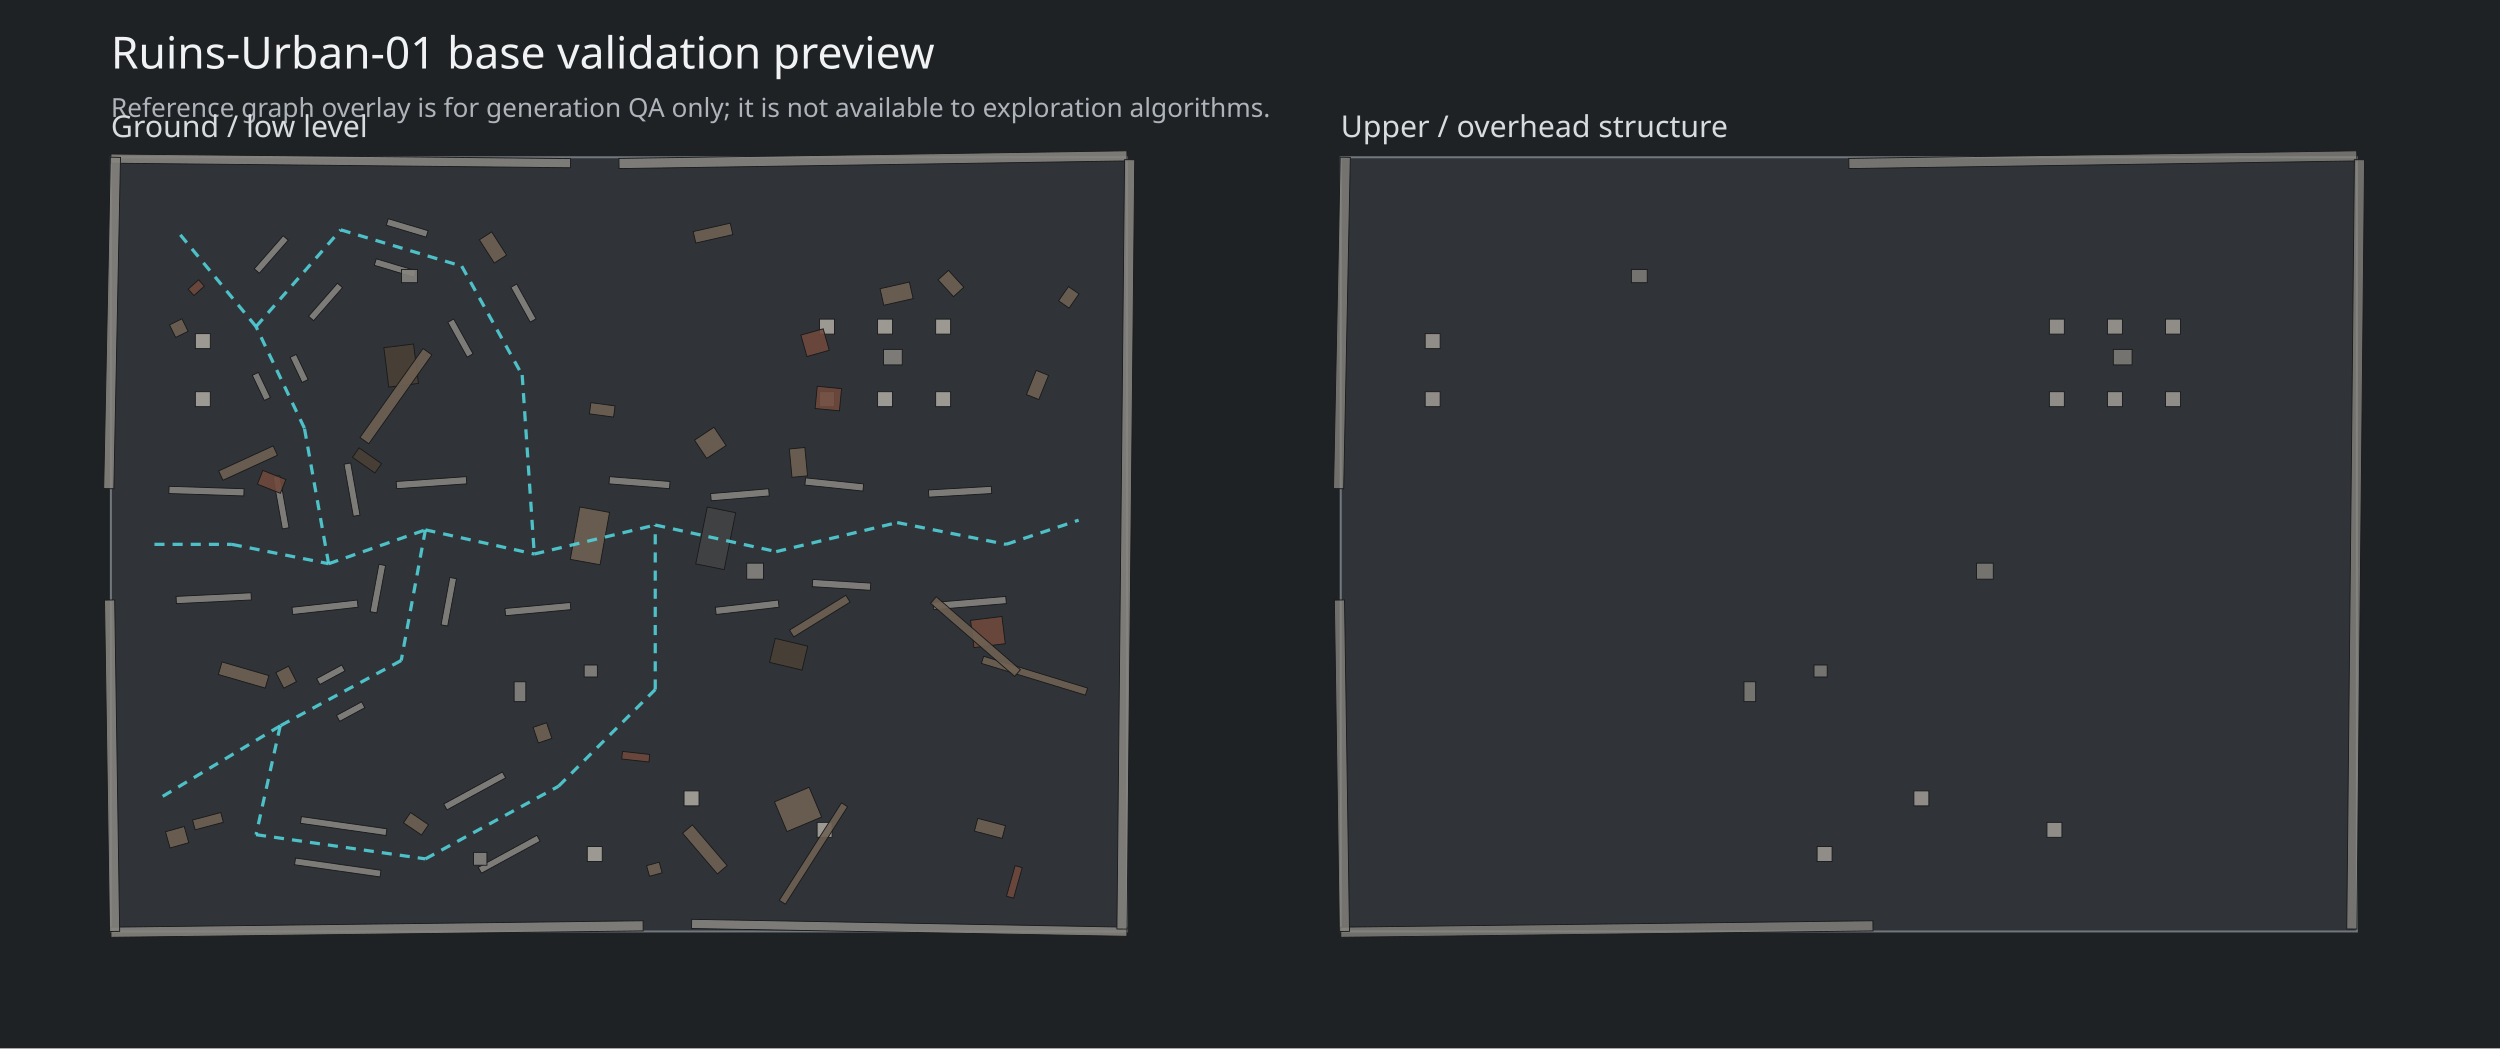
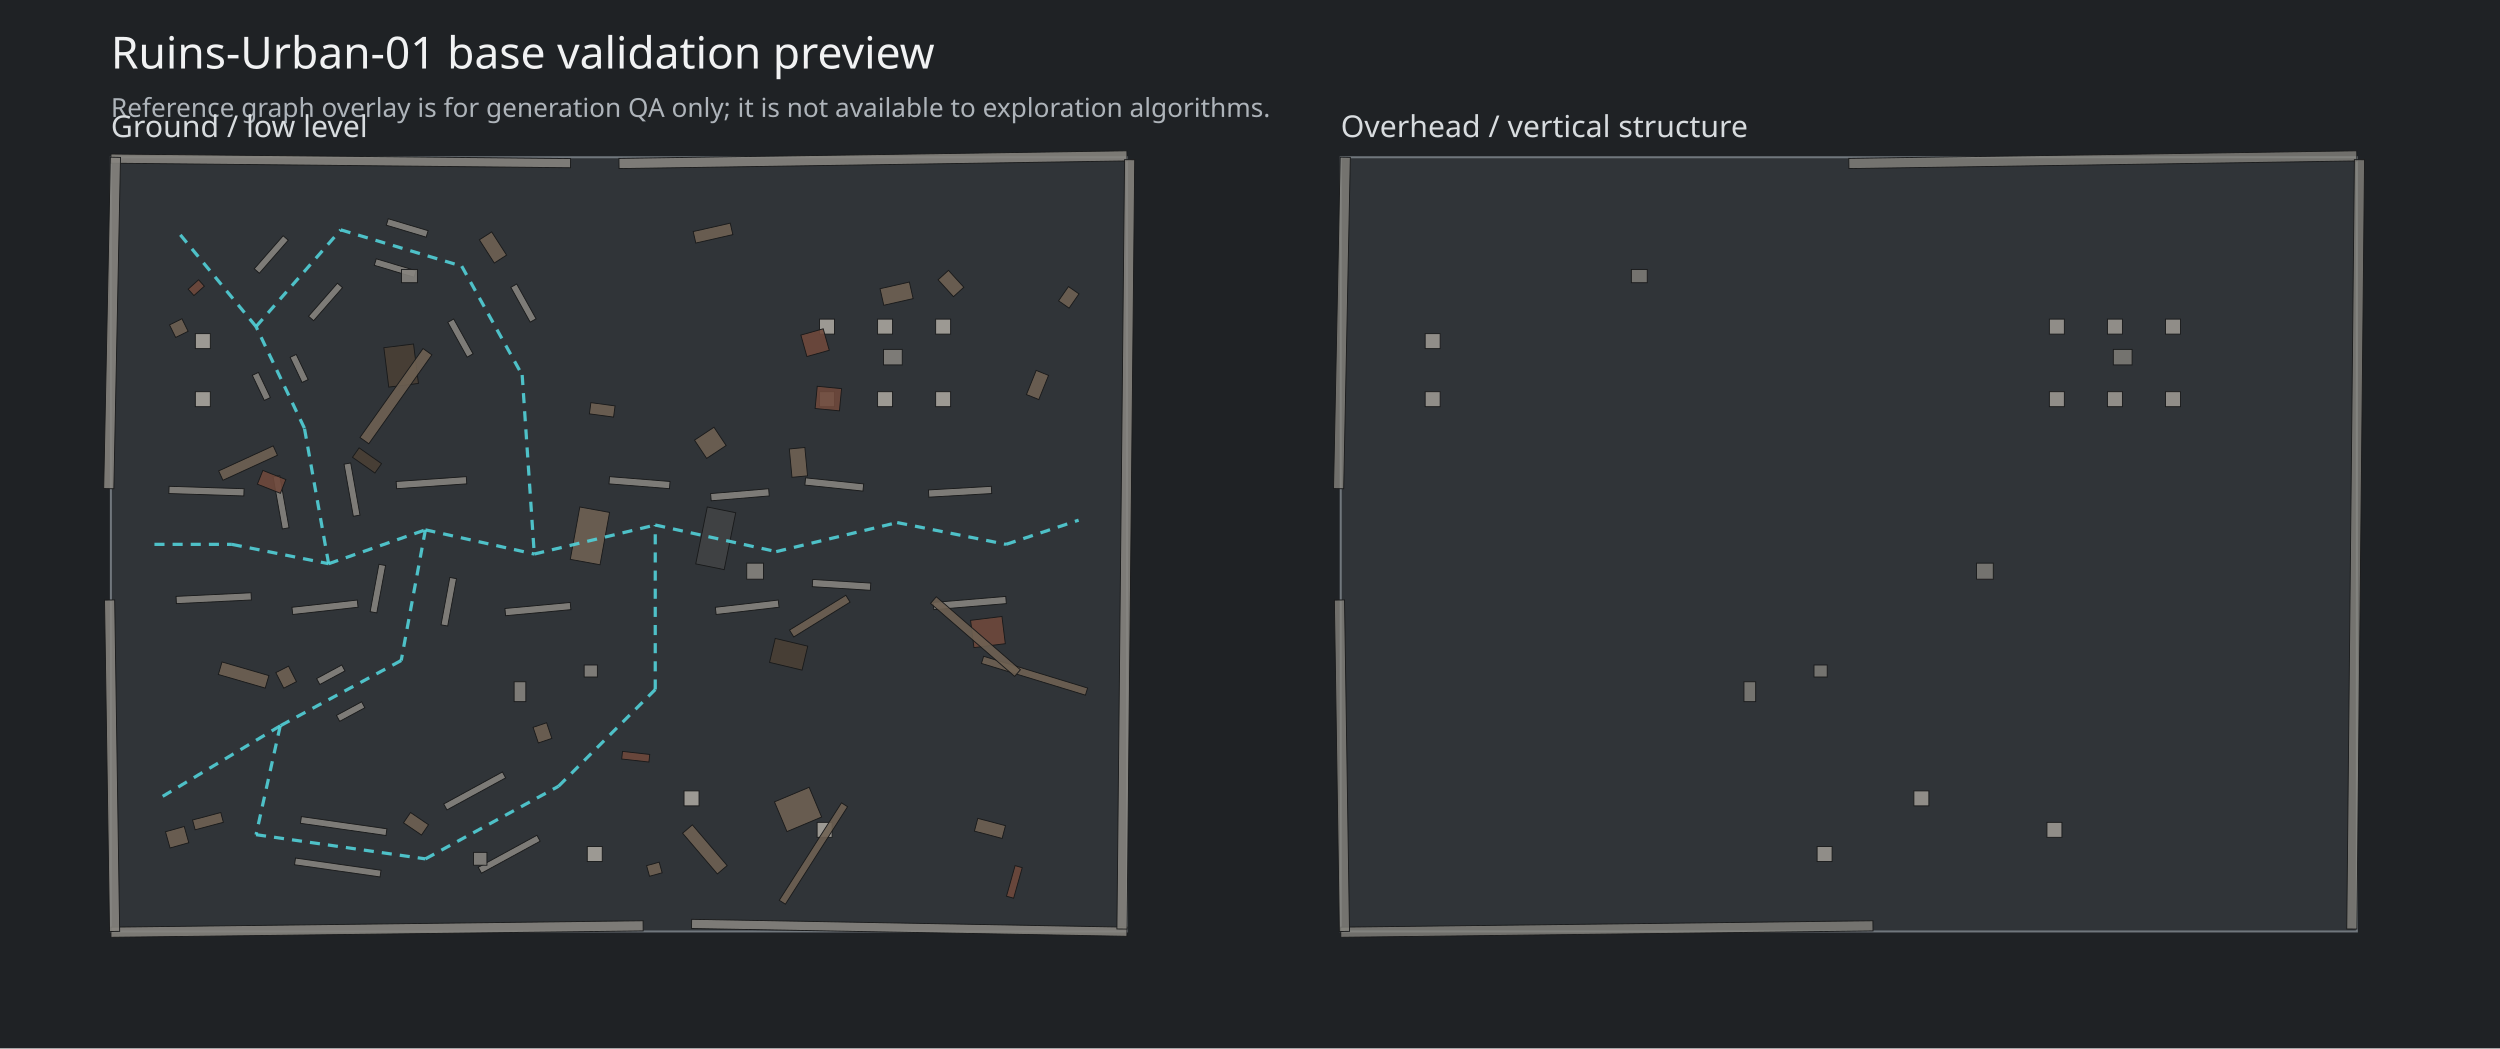
<svg xmlns="http://www.w3.org/2000/svg" width="1240" height="520" viewBox="0 0 1240 520">
  <rect width="1240" height="520" fill="#1f2225" />
  <text x="55" y="34" fill="#f1f2f3" font-family="sans-serif" font-size="22">Ruins-Urban-01 base validation preview</text>
  <text x="55" y="58" fill="#aeb4ba" font-family="sans-serif" font-size="13">Reference graph overlay is for generation QA only; it is not available to exploration algorithms.</text>
  <rect x="55.0" y="78.0" width="504.0" height="384.0" fill="#303438" stroke="#70777d" />
  <rect x="665.0" y="78.0" width="504.0" height="384.0" fill="#303438" stroke="#70777d" />
  <text x="55.0" y="68.0" fill="#d8dcdf" font-family="sans-serif" font-size="15">Ground / low level</text>
-   <text x="665.0" y="68.0" fill="#d8dcdf" font-family="sans-serif" font-size="15">Upper / overhead structure</text>
+   <text x="665.0" y="68.0" fill="#d8dcdf" font-family="sans-serif" font-size="15">Overhead / vertical structure</text>
  <rect x="55.00" y="77.52" width="228.00" height="4.56" fill="#87857f" fill-opacity="0.88" stroke="#18191a" stroke-width="0.45" transform="rotate(0.57 169.00 79.80)" />
  <rect x="307.00" y="76.68" width="252.00" height="5.04" fill="#87857f" fill-opacity="0.88" stroke="#18191a" stroke-width="0.45" transform="rotate(-0.86 433.00 79.20)" />
  <rect x="917.00" y="76.68" width="252.00" height="5.04" fill="#87857f" fill-opacity="0.78" stroke="#18191a" stroke-width="0.45" transform="rotate(-0.86 1043.00 79.20)" />
  <rect x="55.00" y="458.28" width="264.00" height="5.04" fill="#87857f" fill-opacity="0.88" stroke="#18191a" stroke-width="0.45" transform="rotate(-0.69 187.00 460.80)" />
  <rect x="665.00" y="458.28" width="264.00" height="5.04" fill="#87857f" fill-opacity="0.78" stroke="#18191a" stroke-width="0.45" transform="rotate(-0.69 797.00 460.80)" />
  <rect x="343.00" y="457.92" width="216.00" height="4.56" fill="#87857f" fill-opacity="0.88" stroke="#18191a" stroke-width="0.45" transform="rotate(1.03 451.00 460.20)" />
  <rect x="53.08" y="78.00" width="5.04" height="164.40" fill="#87857f" fill-opacity="0.88" stroke="#18191a" stroke-width="0.45" transform="rotate(1.15 55.60 160.20)" />
  <rect x="663.08" y="78.00" width="5.04" height="164.40" fill="#87857f" fill-opacity="0.78" stroke="#18191a" stroke-width="0.45" transform="rotate(1.15 665.60 160.20)" />
  <rect x="53.08" y="297.60" width="5.04" height="164.40" fill="#87857f" fill-opacity="0.88" stroke="#18191a" stroke-width="0.45" transform="rotate(-0.86 55.60 379.80)" />
  <rect x="663.08" y="297.60" width="5.04" height="164.40" fill="#87857f" fill-opacity="0.78" stroke="#18191a" stroke-width="0.45" transform="rotate(-0.86 665.60 379.80)" />
  <rect x="555.88" y="79.20" width="5.04" height="381.60" fill="#87857f" fill-opacity="0.88" stroke="#18191a" stroke-width="0.45" transform="rotate(0.57 558.40 270.00)" />
  <rect x="1165.88" y="79.20" width="5.04" height="381.60" fill="#87857f" fill-opacity="0.78" stroke="#18191a" stroke-width="0.45" transform="rotate(0.57 1168.40 270.00)" />
  <rect x="126.27" y="247.46" width="26.26" height="3.36" fill="#87857f" fill-opacity="0.88" stroke="#18191a" stroke-width="0.45" transform="rotate(-100.12 139.40 249.14)" />
  <rect x="161.47" y="241.18" width="26.26" height="3.36" fill="#87857f" fill-opacity="0.88" stroke="#18191a" stroke-width="0.45" transform="rotate(-100.12 174.60 242.86)" />
  <rect x="122.72" y="189.98" width="13.82" height="3.36" fill="#87857f" fill-opacity="0.88" stroke="#18191a" stroke-width="0.45" transform="rotate(-115.46 129.63 191.66)" />
  <rect x="141.46" y="181.06" width="13.82" height="3.36" fill="#87857f" fill-opacity="0.88" stroke="#18191a" stroke-width="0.45" transform="rotate(-115.46 148.37 182.74)" />
  <rect x="123.65" y="124.55" width="21.78" height="3.36" fill="#87857f" fill-opacity="0.88" stroke="#18191a" stroke-width="0.45" transform="rotate(-48.81 134.54 126.23)" />
  <rect x="150.57" y="148.09" width="21.78" height="3.36" fill="#87857f" fill-opacity="0.88" stroke="#18191a" stroke-width="0.45" transform="rotate(-48.81 161.46 149.77)" />
  <rect x="191.66" y="111.38" width="20.64" height="3.36" fill="#87857f" fill-opacity="0.88" stroke="#18191a" stroke-width="0.45" transform="rotate(16.70 201.98 113.06)" />
  <rect x="185.70" y="131.26" width="20.64" height="3.36" fill="#87857f" fill-opacity="0.88" stroke="#18191a" stroke-width="0.45" transform="rotate(16.70 196.02 132.94)" />
  <rect x="249.74" y="148.64" width="19.77" height="3.36" fill="#87857f" fill-opacity="0.88" stroke="#18191a" stroke-width="0.45" transform="rotate(60.95 259.63 150.32)" />
  <rect x="218.48" y="166.00" width="19.77" height="3.36" fill="#87857f" fill-opacity="0.88" stroke="#18191a" stroke-width="0.45" transform="rotate(60.95 228.37 167.68)" />
  <rect x="210.63" y="296.78" width="23.90" height="3.36" fill="#87857f" fill-opacity="0.88" stroke="#18191a" stroke-width="0.45" transform="rotate(100.49 222.58 298.46)" />
  <rect x="175.47" y="290.26" width="23.90" height="3.36" fill="#87857f" fill-opacity="0.88" stroke="#18191a" stroke-width="0.45" transform="rotate(100.49 187.42 291.94)" />
  <rect x="166.84" y="351.25" width="14.19" height="3.36" fill="#87857f" fill-opacity="0.88" stroke="#18191a" stroke-width="0.45" transform="rotate(151.63 173.93 352.93)" />
  <rect x="156.97" y="332.99" width="14.19" height="3.36" fill="#87857f" fill-opacity="0.88" stroke="#18191a" stroke-width="0.45" transform="rotate(151.63 164.07 334.67)" />
  <rect x="149.04" y="408.04" width="42.85" height="3.36" fill="#87857f" fill-opacity="0.88" stroke="#18191a" stroke-width="0.45" transform="rotate(8.13 170.47 409.72)" />
  <rect x="146.11" y="428.60" width="42.85" height="3.36" fill="#87857f" fill-opacity="0.88" stroke="#18191a" stroke-width="0.45" transform="rotate(8.13 167.53 430.28)" />
  <rect x="218.85" y="390.62" width="33.18" height="3.36" fill="#87857f" fill-opacity="0.88" stroke="#18191a" stroke-width="0.45" transform="rotate(-28.61 235.44 392.30)" />
  <rect x="235.97" y="422.02" width="33.18" height="3.36" fill="#87857f" fill-opacity="0.88" stroke="#18191a" stroke-width="0.45" transform="rotate(-28.61 252.56 423.70)" />
  <rect x="83.79" y="241.80" width="37.22" height="3.60" fill="#87857f" fill-opacity="0.88" stroke="#18191a" stroke-width="0.45" transform="rotate(1.85 102.40 243.60)" />
  <rect x="196.56" y="237.60" width="34.88" height="3.60" fill="#87857f" fill-opacity="0.88" stroke="#18191a" stroke-width="0.45" transform="rotate(-3.95 214.00 239.40)" />
  <rect x="302.15" y="237.60" width="30.10" height="3.60" fill="#87857f" fill-opacity="0.88" stroke="#18191a" stroke-width="0.45" transform="rotate(4.57 317.20 239.40)" />
  <rect x="352.55" y="243.60" width="28.90" height="3.60" fill="#87857f" fill-opacity="0.88" stroke="#18191a" stroke-width="0.45" transform="rotate(-4.76 367.00 245.40)" />
  <rect x="399.32" y="238.50" width="28.96" height="3.60" fill="#87857f" fill-opacity="0.88" stroke="#18191a" stroke-width="0.45" transform="rotate(5.95 413.80 240.30)" />
  <rect x="460.57" y="242.10" width="31.25" height="3.60" fill="#87857f" fill-opacity="0.88" stroke="#18191a" stroke-width="0.45" transform="rotate(-3.30 476.20 243.90)" />
  <rect x="87.38" y="294.90" width="37.24" height="3.60" fill="#87857f" fill-opacity="0.88" stroke="#18191a" stroke-width="0.45" transform="rotate(-2.77 106.00 296.70)" />
  <rect x="144.90" y="299.40" width="32.60" height="3.60" fill="#87857f" fill-opacity="0.88" stroke="#18191a" stroke-width="0.45" transform="rotate(-6.34 161.20 301.20)" />
  <rect x="250.53" y="300.30" width="32.54" height="3.60" fill="#87857f" fill-opacity="0.88" stroke="#18191a" stroke-width="0.45" transform="rotate(-5.29 266.80 302.10)" />
  <rect x="354.90" y="299.40" width="31.41" height="3.60" fill="#87857f" fill-opacity="0.88" stroke="#18191a" stroke-width="0.45" transform="rotate(-6.58 370.60 301.20)" />
  <rect x="402.97" y="288.30" width="28.86" height="3.60" fill="#87857f" fill-opacity="0.88" stroke="#18191a" stroke-width="0.45" transform="rotate(3.58 417.40 290.10)" />
  <rect x="462.94" y="297.30" width="36.12" height="3.60" fill="#87857f" fill-opacity="0.88" stroke="#18191a" stroke-width="0.45" transform="rotate(-4.76 481.00 299.10)" />
  <rect x="96.88" y="194.28" width="7.44" height="7.44" fill="#aaa79f" fill-opacity="0.88" stroke="#18191a" stroke-width="0.45" transform="rotate(-0.00 100.60 198.00)" />
  <rect x="706.88" y="194.28" width="7.44" height="7.44" fill="#aaa79f" fill-opacity="0.78" stroke="#18191a" stroke-width="0.45" transform="rotate(-0.00 710.60 198.00)" />
  <rect x="96.88" y="165.48" width="7.44" height="7.44" fill="#aaa79f" fill-opacity="0.88" stroke="#18191a" stroke-width="0.45" transform="rotate(-0.00 100.60 169.20)" />
  <rect x="706.88" y="165.48" width="7.44" height="7.44" fill="#aaa79f" fill-opacity="0.78" stroke="#18191a" stroke-width="0.45" transform="rotate(-0.00 710.60 169.20)" />
  <rect x="406.48" y="194.28" width="7.44" height="7.44" fill="#aaa79f" fill-opacity="0.88" stroke="#18191a" stroke-width="0.45" transform="rotate(-0.00 410.20 198.00)" />
  <rect x="1016.48" y="194.28" width="7.44" height="7.44" fill="#aaa79f" fill-opacity="0.78" stroke="#18191a" stroke-width="0.45" transform="rotate(-0.00 1020.20 198.00)" />
  <rect x="435.28" y="194.28" width="7.44" height="7.44" fill="#aaa79f" fill-opacity="0.88" stroke="#18191a" stroke-width="0.45" transform="rotate(-0.00 439.00 198.00)" />
  <rect x="1045.28" y="194.28" width="7.44" height="7.44" fill="#aaa79f" fill-opacity="0.78" stroke="#18191a" stroke-width="0.45" transform="rotate(-0.00 1049.00 198.00)" />
  <rect x="464.08" y="194.28" width="7.44" height="7.44" fill="#aaa79f" fill-opacity="0.88" stroke="#18191a" stroke-width="0.45" transform="rotate(-0.00 467.80 198.00)" />
  <rect x="1074.08" y="194.28" width="7.44" height="7.44" fill="#aaa79f" fill-opacity="0.78" stroke="#18191a" stroke-width="0.45" transform="rotate(-0.00 1077.80 198.00)" />
  <rect x="406.48" y="158.28" width="7.44" height="7.44" fill="#aaa79f" fill-opacity="0.88" stroke="#18191a" stroke-width="0.45" transform="rotate(-0.00 410.20 162.00)" />
  <rect x="1016.48" y="158.28" width="7.44" height="7.44" fill="#aaa79f" fill-opacity="0.78" stroke="#18191a" stroke-width="0.45" transform="rotate(-0.00 1020.20 162.00)" />
  <rect x="435.28" y="158.28" width="7.44" height="7.44" fill="#aaa79f" fill-opacity="0.88" stroke="#18191a" stroke-width="0.45" transform="rotate(-0.00 439.00 162.00)" />
  <rect x="1045.28" y="158.28" width="7.44" height="7.44" fill="#aaa79f" fill-opacity="0.78" stroke="#18191a" stroke-width="0.45" transform="rotate(-0.00 1049.00 162.00)" />
  <rect x="464.08" y="158.28" width="7.44" height="7.44" fill="#aaa79f" fill-opacity="0.88" stroke="#18191a" stroke-width="0.45" transform="rotate(-0.00 467.80 162.00)" />
  <rect x="1074.08" y="158.28" width="7.44" height="7.44" fill="#aaa79f" fill-opacity="0.78" stroke="#18191a" stroke-width="0.45" transform="rotate(-0.00 1077.80 162.00)" />
  <rect x="291.28" y="419.88" width="7.44" height="7.44" fill="#aaa79f" fill-opacity="0.88" stroke="#18191a" stroke-width="0.45" transform="rotate(-0.00 295.00 423.60)" />
  <rect x="901.28" y="419.88" width="7.44" height="7.44" fill="#aaa79f" fill-opacity="0.78" stroke="#18191a" stroke-width="0.45" transform="rotate(-0.00 905.00 423.60)" />
  <rect x="339.28" y="392.28" width="7.44" height="7.44" fill="#aaa79f" fill-opacity="0.88" stroke="#18191a" stroke-width="0.45" transform="rotate(-0.00 343.00 396.00)" />
  <rect x="949.28" y="392.28" width="7.44" height="7.44" fill="#aaa79f" fill-opacity="0.78" stroke="#18191a" stroke-width="0.45" transform="rotate(-0.00 953.00 396.00)" />
  <rect x="405.28" y="407.88" width="7.44" height="7.44" fill="#aaa79f" fill-opacity="0.88" stroke="#18191a" stroke-width="0.45" transform="rotate(-0.00 409.00 411.60)" />
  <rect x="1015.28" y="407.88" width="7.44" height="7.44" fill="#aaa79f" fill-opacity="0.78" stroke="#18191a" stroke-width="0.45" transform="rotate(-0.00 1019.00 411.60)" />
  <rect x="285.10" y="252.60" width="15.00" height="26.40" fill="#6f6253" fill-opacity="0.88" stroke="#18191a" stroke-width="0.45" transform="rotate(10.31 292.60 265.80)" />
  <rect x="347.80" y="252.60" width="14.40" height="28.80" fill="#414345" fill-opacity="0.88" stroke="#18191a" stroke-width="0.45" transform="rotate(11.46 355.00 267.00)" />
  <rect x="234.88" y="422.76" width="6.64" height="6.39" fill="#87857f" fill-opacity="0.88" stroke="#18191a" stroke-width="0.45" transform="rotate(-0.00 238.20 425.96)" />
  <rect x="199.15" y="133.64" width="7.89" height="6.59" fill="#87857f" fill-opacity="0.88" stroke="#18191a" stroke-width="0.45" transform="rotate(-0.00 203.09 136.94)" />
  <rect x="809.15" y="133.64" width="7.89" height="6.59" fill="#87857f" fill-opacity="0.78" stroke="#18191a" stroke-width="0.45" transform="rotate(-0.00 813.09 136.94)" />
  <rect x="370.37" y="279.32" width="8.30" height="7.96" fill="#87857f" fill-opacity="0.88" stroke="#18191a" stroke-width="0.45" transform="rotate(-0.00 374.52 283.30)" />
  <rect x="980.37" y="279.32" width="8.30" height="7.96" fill="#87857f" fill-opacity="0.78" stroke="#18191a" stroke-width="0.45" transform="rotate(-0.00 984.52 283.30)" />
  <rect x="255.00" y="338.15" width="5.82" height="9.87" fill="#87857f" fill-opacity="0.88" stroke="#18191a" stroke-width="0.45" transform="rotate(-0.00 257.91 343.08)" />
  <rect x="865.00" y="338.15" width="5.82" height="9.87" fill="#87857f" fill-opacity="0.78" stroke="#18191a" stroke-width="0.45" transform="rotate(-0.00 867.91 343.08)" />
  <rect x="438.20" y="173.29" width="9.32" height="7.71" fill="#87857f" fill-opacity="0.88" stroke="#18191a" stroke-width="0.45" transform="rotate(-0.00 442.86 177.15)" />
  <rect x="1048.20" y="173.29" width="9.32" height="7.71" fill="#87857f" fill-opacity="0.78" stroke="#18191a" stroke-width="0.45" transform="rotate(-0.00 1052.86 177.15)" />
  <rect x="289.74" y="329.84" width="6.56" height="5.96" fill="#87857f" fill-opacity="0.88" stroke="#18191a" stroke-width="0.45" transform="rotate(-0.00 293.02 332.82)" />
  <rect x="899.74" y="329.84" width="6.56" height="5.96" fill="#87857f" fill-opacity="0.78" stroke="#18191a" stroke-width="0.45" transform="rotate(-0.00 903.02 332.82)" />
  <rect x="308.53" y="373.45" width="13.59" height="3.79" fill="#70493b" fill-opacity="0.88" stroke="#18191a" stroke-width="0.45" transform="rotate(-173.67 315.32 375.34)" />
  <rect x="392.14" y="222.29" width="7.75" height="14.13" fill="#6f6253" fill-opacity="0.88" stroke="#18191a" stroke-width="0.45" transform="rotate(-5.39 396.02 229.36)" />
  <rect x="264.98" y="359.94" width="8.18" height="7.09" fill="#6f6253" fill-opacity="0.88" stroke="#18191a" stroke-width="0.45" transform="rotate(-108.63 269.07 363.49)" />
  <rect x="237.66" y="119.11" width="13.69" height="7.27" fill="#6f6253" fill-opacity="0.88" stroke="#18191a" stroke-width="0.45" transform="rotate(-122.71 244.51 122.74)" />
  <rect x="131.04" y="232.86" width="7.35" height="12.29" fill="#70493b" fill-opacity="0.88" stroke="#18191a" stroke-width="0.45" transform="rotate(-68.33 134.72 239.00)" />
  <rect x="137.59" y="332.32" width="8.65" height="7.08" fill="#6f6253" fill-opacity="0.88" stroke="#18191a" stroke-width="0.45" transform="rotate(-117.04 141.92 335.86)" />
  <rect x="344.23" y="112.69" width="18.85" height="5.84" fill="#6f6253" fill-opacity="0.88" stroke="#18191a" stroke-width="0.45" transform="rotate(-12.78 353.65 115.61)" />
  <rect x="382.88" y="318.41" width="16.59" height="12.22" fill="#4a4035" fill-opacity="0.88" stroke="#18191a" stroke-width="0.45" transform="rotate(-166.62 391.17 324.52)" />
  <rect x="482.17" y="306.67" width="15.69" height="13.62" fill="#70493b" fill-opacity="0.88" stroke="#18191a" stroke-width="0.45" transform="rotate(-7.05 490.01 313.48)" />
  <rect x="85.24" y="159.27" width="6.89" height="6.94" fill="#6f6253" fill-opacity="0.88" stroke="#18191a" stroke-width="0.45" transform="rotate(-26.27 88.68 162.74)" />
  <rect x="511.29" y="184.49" width="6.62" height="12.92" fill="#6f6253" fill-opacity="0.88" stroke="#18191a" stroke-width="0.45" transform="rotate(-158.01 514.60 190.95)" />
  <rect x="200.94" y="405.50" width="10.80" height="6.18" fill="#6f6253" fill-opacity="0.88" stroke="#18191a" stroke-width="0.45" transform="rotate(-145.81 206.34 408.59)" />
  <rect x="95.20" y="139.21" width="4.28" height="6.97" fill="#70493b" fill-opacity="0.88" stroke="#18191a" stroke-width="0.45" transform="rotate(-131.97 97.34 142.69)" />
  <rect x="321.31" y="428.40" width="6.50" height="5.47" fill="#6f6253" fill-opacity="0.88" stroke="#18191a" stroke-width="0.45" transform="rotate(-15.39 324.56 431.13)" />
  <rect x="189.12" y="173.90" width="19.71" height="14.84" fill="#4a4035" fill-opacity="0.88" stroke="#18191a" stroke-width="0.45" transform="rotate(-97.07 198.97 181.32)" />
  <rect x="526.93" y="143.19" width="6.36" height="8.60" fill="#6f6253" fill-opacity="0.88" stroke="#18191a" stroke-width="0.45" transform="rotate(-145.19 530.11 147.49)" />
  <rect x="398.51" y="164.43" width="11.52" height="11.07" fill="#70493b" fill-opacity="0.88" stroke="#18191a" stroke-width="0.45" transform="rotate(-15.69 404.27 169.97)" />
  <rect x="95.90" y="404.78" width="14.49" height="5.02" fill="#6f6253" fill-opacity="0.88" stroke="#18191a" stroke-width="0.45" transform="rotate(-14.77 103.14 407.29)" />
  <rect x="386.50" y="393.47" width="18.67" height="16.01" fill="#6f6253" fill-opacity="0.88" stroke="#18191a" stroke-width="0.45" transform="rotate(-22.79 395.84 401.47)" />
  <rect x="295.89" y="197.24" width="5.61" height="12.11" fill="#6f6253" fill-opacity="0.88" stroke="#18191a" stroke-width="0.45" transform="rotate(-82.33 298.70 203.29)" />
  <rect x="495.24" y="435.59" width="15.75" height="3.69" fill="#70493b" fill-opacity="0.88" stroke="#18191a" stroke-width="0.45" transform="rotate(-74.25 503.12 437.43)" />
  <rect x="179.18" y="221.59" width="5.71" height="13.60" fill="#4a4035" fill-opacity="0.88" stroke="#18191a" stroke-width="0.45" transform="rotate(-54.91 182.03 228.39)" />
  <rect x="440.50" y="138.18" width="8.42" height="14.93" fill="#6f6253" fill-opacity="0.88" stroke="#18191a" stroke-width="0.45" transform="rotate(-102.79 444.71 145.65)" />
  <rect x="346.88" y="213.84" width="10.89" height="11.59" fill="#6f6253" fill-opacity="0.88" stroke="#18191a" stroke-width="0.45" transform="rotate(-123.55 352.32 219.64)" />
  <rect x="405.32" y="191.62" width="11.08" height="12.13" fill="#70493b" fill-opacity="0.88" stroke="#18191a" stroke-width="0.45" transform="rotate(-84.51 410.86 197.69)" />
  <rect x="83.68" y="410.44" width="8.36" height="9.66" fill="#6f6253" fill-opacity="0.88" stroke="#18191a" stroke-width="0.45" transform="rotate(-105.68 87.86 415.27)" />
  <rect x="483.91" y="407.60" width="14.22" height="6.55" fill="#6f6253" fill-opacity="0.88" stroke="#18191a" stroke-width="0.45" transform="rotate(-165.24 491.02 410.88)" />
  <rect x="466.04" y="137.15" width="11.32" height="6.95" fill="#6f6253" fill-opacity="0.88" stroke="#18191a" stroke-width="0.45" transform="rotate(-132.33 471.69 140.63)" />
  <rect x="374.78" y="421.54" width="57.35" height="3.60" fill="#6f6253" fill-opacity="0.88" stroke="#18191a" stroke-width="0.45" transform="rotate(-57.45 403.46 423.34)" />
  <rect x="108.16" y="227.13" width="29.76" height="5.11" fill="#6f6253" fill-opacity="0.88" stroke="#18191a" stroke-width="0.45" transform="rotate(-24.65 123.04 229.69)" />
  <rect x="169.33" y="193.81" width="54.09" height="5.38" fill="#6f6253" fill-opacity="0.88" stroke="#18191a" stroke-width="0.45" transform="rotate(-54.65 196.37 196.50)" />
  <rect x="486.15" y="333.31" width="53.93" height="3.70" fill="#6f6253" fill-opacity="0.88" stroke="#18191a" stroke-width="0.45" transform="rotate(-163.02 513.12 335.16)" />
  <rect x="336.33" y="418.11" width="26.56" height="6.38" fill="#6f6253" fill-opacity="0.88" stroke="#18191a" stroke-width="0.45" transform="rotate(-130.51 349.61 421.30)" />
  <rect x="456.23" y="313.56" width="55.23" height="4.35" fill="#6f6253" fill-opacity="0.88" stroke="#18191a" stroke-width="0.45" transform="rotate(-139.05 483.84 315.74)" />
  <rect x="108.73" y="331.58" width="24.23" height="6.48" fill="#6f6253" fill-opacity="0.88" stroke="#18191a" stroke-width="0.45" transform="rotate(-163.81 120.84 334.82)" />
  <rect x="390.18" y="303.58" width="32.86" height="4.01" fill="#6f6253" fill-opacity="0.88" stroke="#18191a" stroke-width="0.45" transform="rotate(-31.73 406.62 305.58)" />
  <line x1="76.60" y1="270.00" x2="115.00" y2="270.00" stroke="#51d0d8" stroke-width="1.6" stroke-dasharray="5 4" opacity="0.9" />
  <line x1="115.00" y1="270.00" x2="163.00" y2="279.60" stroke="#51d0d8" stroke-width="1.6" stroke-dasharray="5 4" opacity="0.9" />
  <line x1="163.00" y1="279.60" x2="211.00" y2="262.80" stroke="#51d0d8" stroke-width="1.6" stroke-dasharray="5 4" opacity="0.9" />
  <line x1="211.00" y1="262.80" x2="265.00" y2="274.80" stroke="#51d0d8" stroke-width="1.6" stroke-dasharray="5 4" opacity="0.9" />
  <line x1="265.00" y1="274.80" x2="325.00" y2="260.40" stroke="#51d0d8" stroke-width="1.6" stroke-dasharray="5 4" opacity="0.9" />
  <line x1="325.00" y1="260.40" x2="385.00" y2="273.60" stroke="#51d0d8" stroke-width="1.6" stroke-dasharray="5 4" opacity="0.9" />
  <line x1="385.00" y1="273.60" x2="445.00" y2="259.20" stroke="#51d0d8" stroke-width="1.6" stroke-dasharray="5 4" opacity="0.9" />
  <line x1="445.00" y1="259.20" x2="499.00" y2="270.00" stroke="#51d0d8" stroke-width="1.6" stroke-dasharray="5 4" opacity="0.9" />
  <line x1="499.00" y1="270.00" x2="535.00" y2="258.00" stroke="#51d0d8" stroke-width="1.6" stroke-dasharray="5 4" opacity="0.9" />
  <line x1="163.00" y1="279.60" x2="151.00" y2="212.40" stroke="#51d0d8" stroke-width="1.6" stroke-dasharray="5 4" opacity="0.9" />
  <line x1="151.00" y1="212.40" x2="127.00" y2="162.00" stroke="#51d0d8" stroke-width="1.6" stroke-dasharray="5 4" opacity="0.9" />
  <line x1="127.00" y1="162.00" x2="169.00" y2="114.00" stroke="#51d0d8" stroke-width="1.6" stroke-dasharray="5 4" opacity="0.9" />
  <line x1="169.00" y1="114.00" x2="229.00" y2="132.00" stroke="#51d0d8" stroke-width="1.6" stroke-dasharray="5 4" opacity="0.9" />
  <line x1="229.00" y1="132.00" x2="259.00" y2="186.00" stroke="#51d0d8" stroke-width="1.6" stroke-dasharray="5 4" opacity="0.9" />
  <line x1="259.00" y1="186.00" x2="265.00" y2="274.80" stroke="#51d0d8" stroke-width="1.6" stroke-dasharray="5 4" opacity="0.9" />
  <line x1="127.00" y1="162.00" x2="87.40" y2="114.00" stroke="#51d0d8" stroke-width="1.6" stroke-dasharray="5 4" opacity="0.9" />
  <line x1="211.00" y1="262.80" x2="199.00" y2="327.60" stroke="#51d0d8" stroke-width="1.6" stroke-dasharray="5 4" opacity="0.9" />
  <line x1="199.00" y1="327.60" x2="139.00" y2="360.00" stroke="#51d0d8" stroke-width="1.6" stroke-dasharray="5 4" opacity="0.9" />
  <line x1="139.00" y1="360.00" x2="127.00" y2="414.00" stroke="#51d0d8" stroke-width="1.6" stroke-dasharray="5 4" opacity="0.9" />
  <line x1="127.00" y1="414.00" x2="211.00" y2="426.00" stroke="#51d0d8" stroke-width="1.6" stroke-dasharray="5 4" opacity="0.9" />
  <line x1="211.00" y1="426.00" x2="277.00" y2="390.00" stroke="#51d0d8" stroke-width="1.6" stroke-dasharray="5 4" opacity="0.9" />
  <line x1="277.00" y1="390.00" x2="325.00" y2="342.00" stroke="#51d0d8" stroke-width="1.6" stroke-dasharray="5 4" opacity="0.9" />
  <line x1="325.00" y1="342.00" x2="325.00" y2="260.40" stroke="#51d0d8" stroke-width="1.6" stroke-dasharray="5 4" opacity="0.9" />
  <line x1="139.00" y1="360.00" x2="79.00" y2="396.00" stroke="#51d0d8" stroke-width="1.6" stroke-dasharray="5 4" opacity="0.9" />
</svg>
